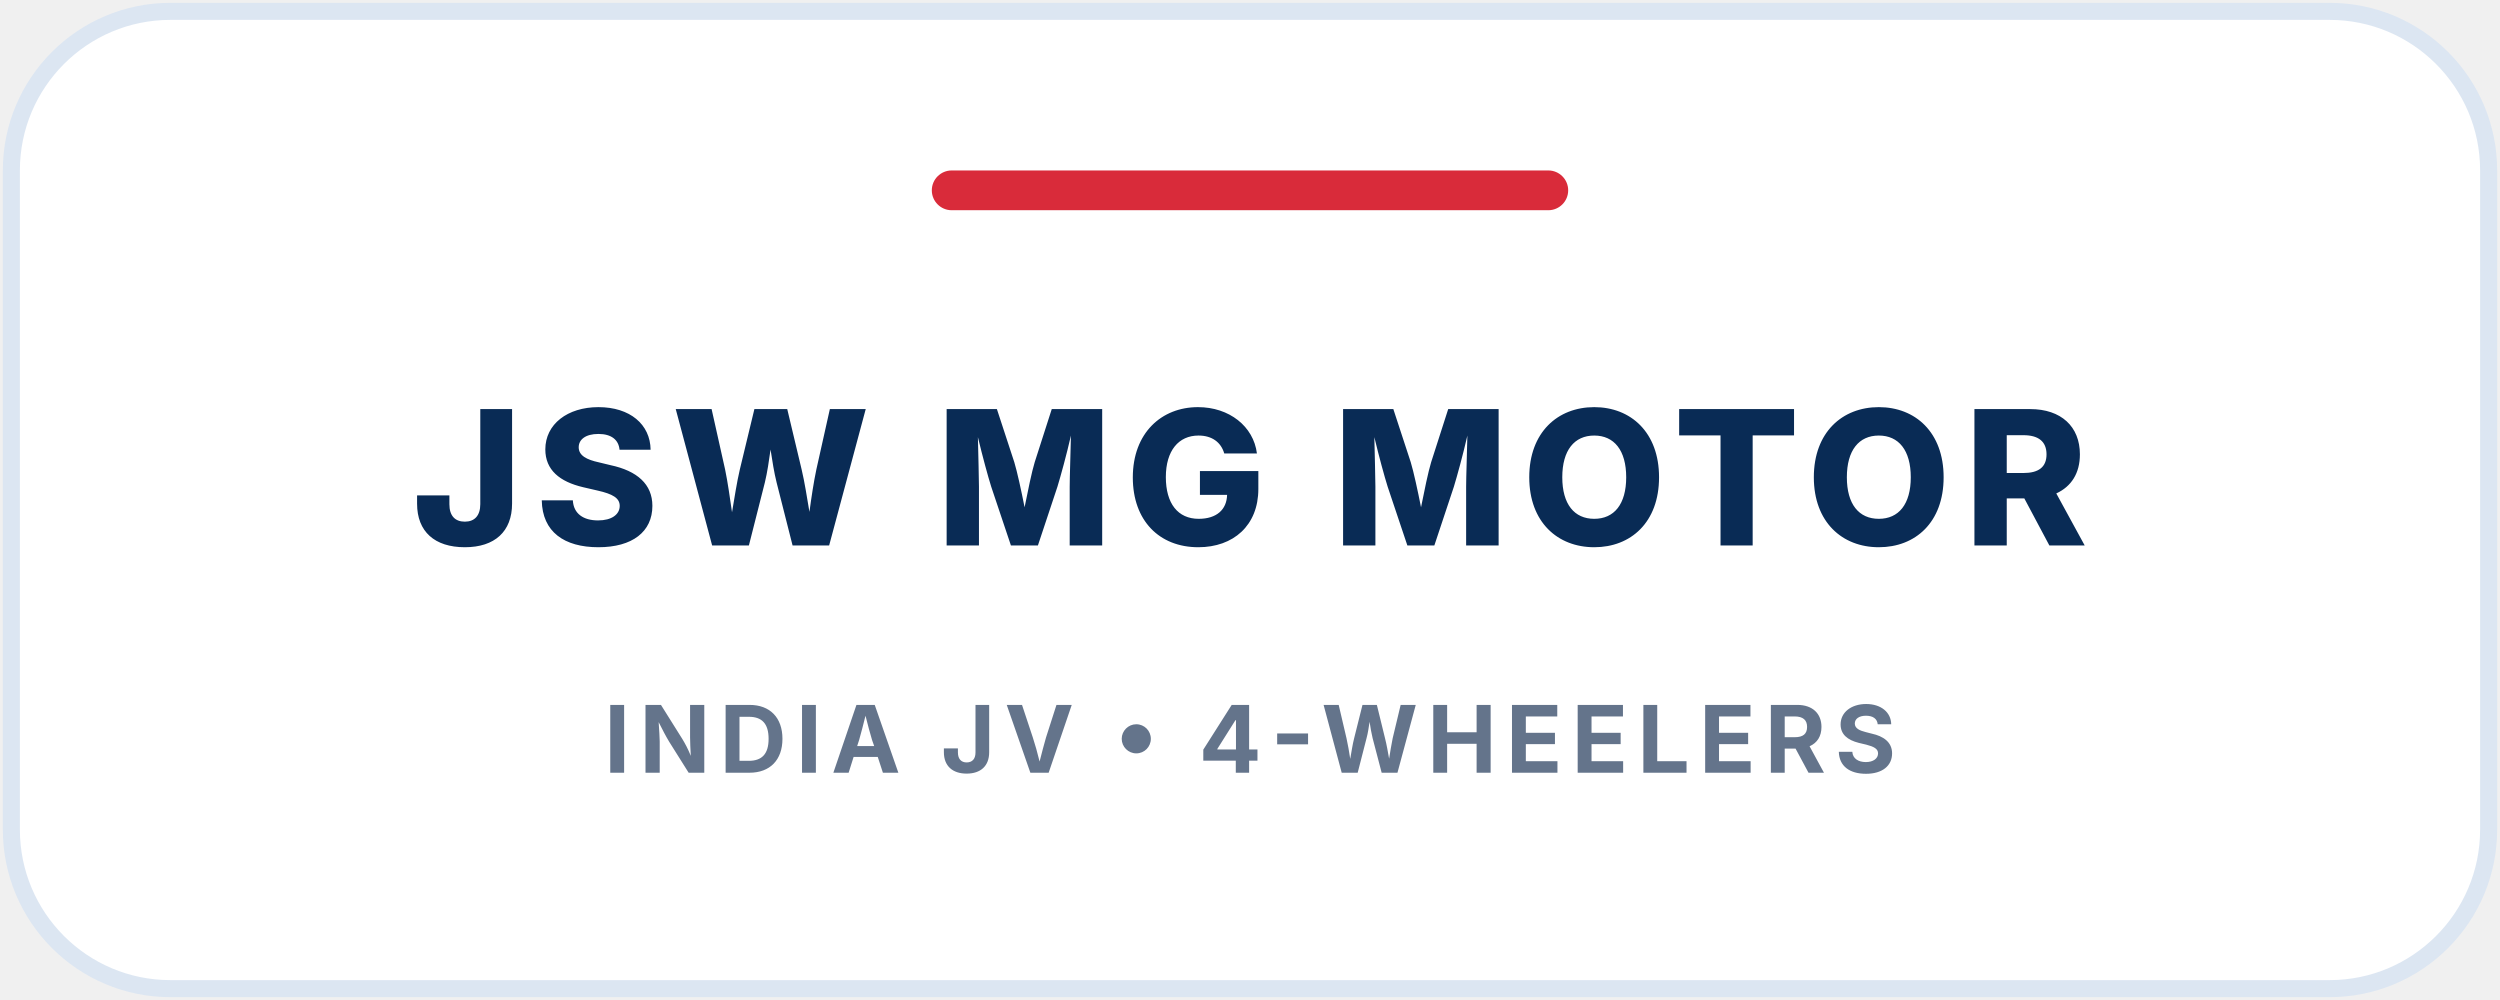
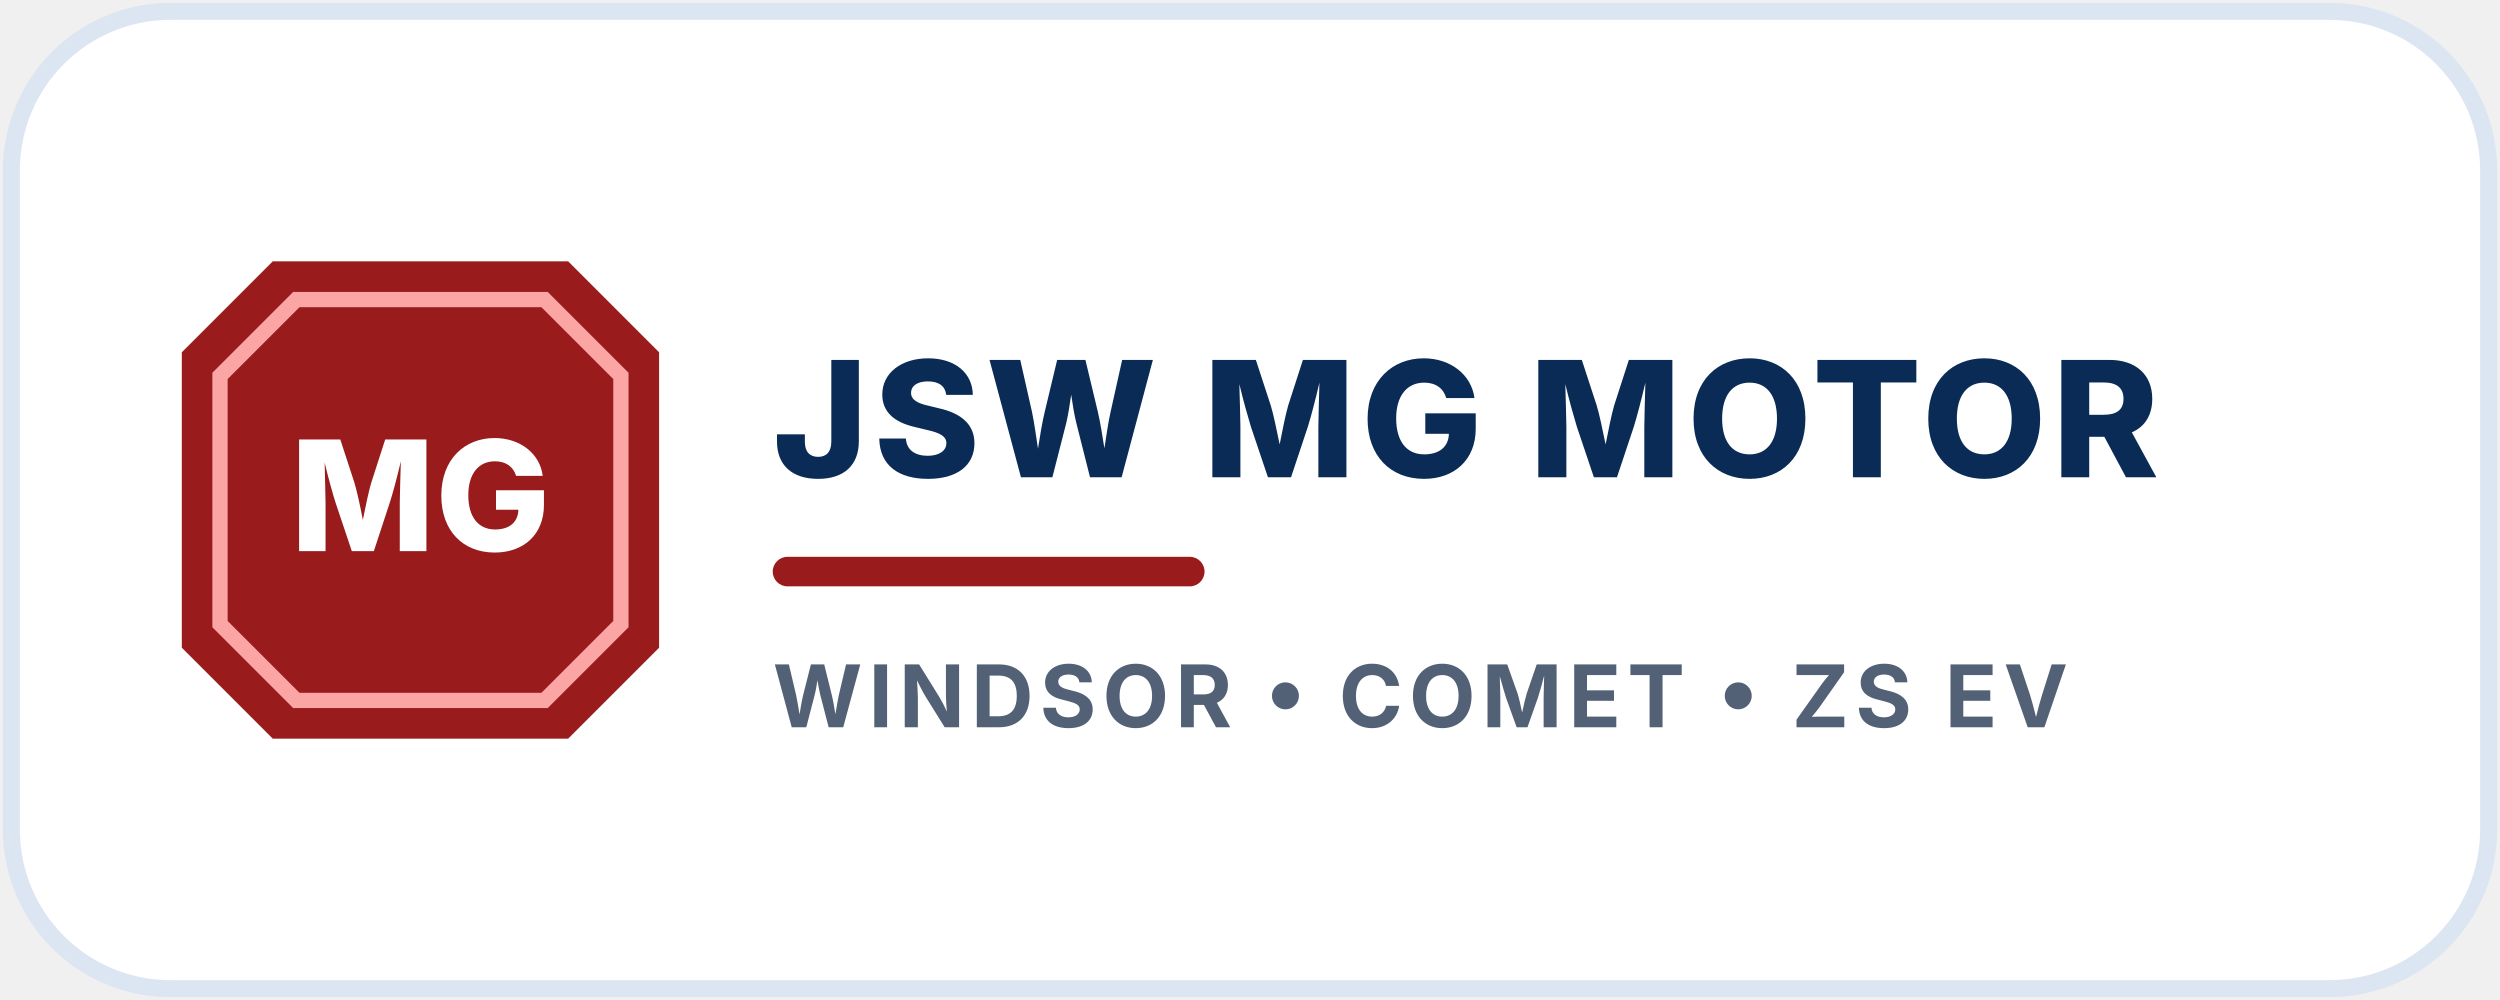
<svg xmlns="http://www.w3.org/2000/svg" viewBox="0 0 220 88" width="220" height="88" role="img" aria-label="JSW MG MOTOR">
  <rect x="1" y="1" width="218" height="86" rx="14" fill="#FFFFFF" stroke="#DCE6F2" stroke-width="1.5" />
-   <rect x="82" y="15" width="56" height="3.5" rx="1.75" fill="#D92B3A" />
-   <text x="110" y="48" text-anchor="middle" font-family="Manrope, Inter, Segoe UI, Arial, sans-serif" font-size="16.5" font-weight="800" letter-spacing="1.1" fill="#092B55">JSW MG MOTOR</text>
-   <text x="110" y="68" text-anchor="middle" font-family="Manrope, Inter, Segoe UI, Arial, sans-serif" font-size="8.2" font-weight="700" letter-spacing="0.8" fill="#64748B">INDIA JV • 4-WHEELERS</text>
+   <polygon points="24,23 50,23 58,31 58,57 50,65 24,65 16,57 16,31" fill="#991B1B" />
+   <polygon points="24,23 50,23 58,31 58,57 50,65 24,65 16,57 16,31" fill="none" stroke="#FCA5A5" stroke-width="1.6" transform="translate(37,44) scale(0.84) translate(-37,-44)" />
+   <text x="37" y="48.5" text-anchor="middle" font-family="Manrope, Inter, Segoe UI, Arial, sans-serif" font-size="13.5" font-weight="800" fill="#FFFFFF">MG</text>
+   <text x="68" y="42" text-anchor="start" font-family="Manrope, Inter, Segoe UI, Arial, sans-serif" font-size="14.2" font-weight="800" letter-spacing="0.5" fill="#092B55">JSW MG MOTOR</text>
+   <rect x="68" y="49" width="38" height="2.6" rx="1.3" fill="#991B1B" />
+   <text x="68" y="64" text-anchor="start" font-family="Manrope, Inter, Segoe UI, Arial, sans-serif" font-size="7.6" font-weight="700" letter-spacing="0.55" fill="#526176">WINDSOR • COMET • ZS EV</text>
</svg>
